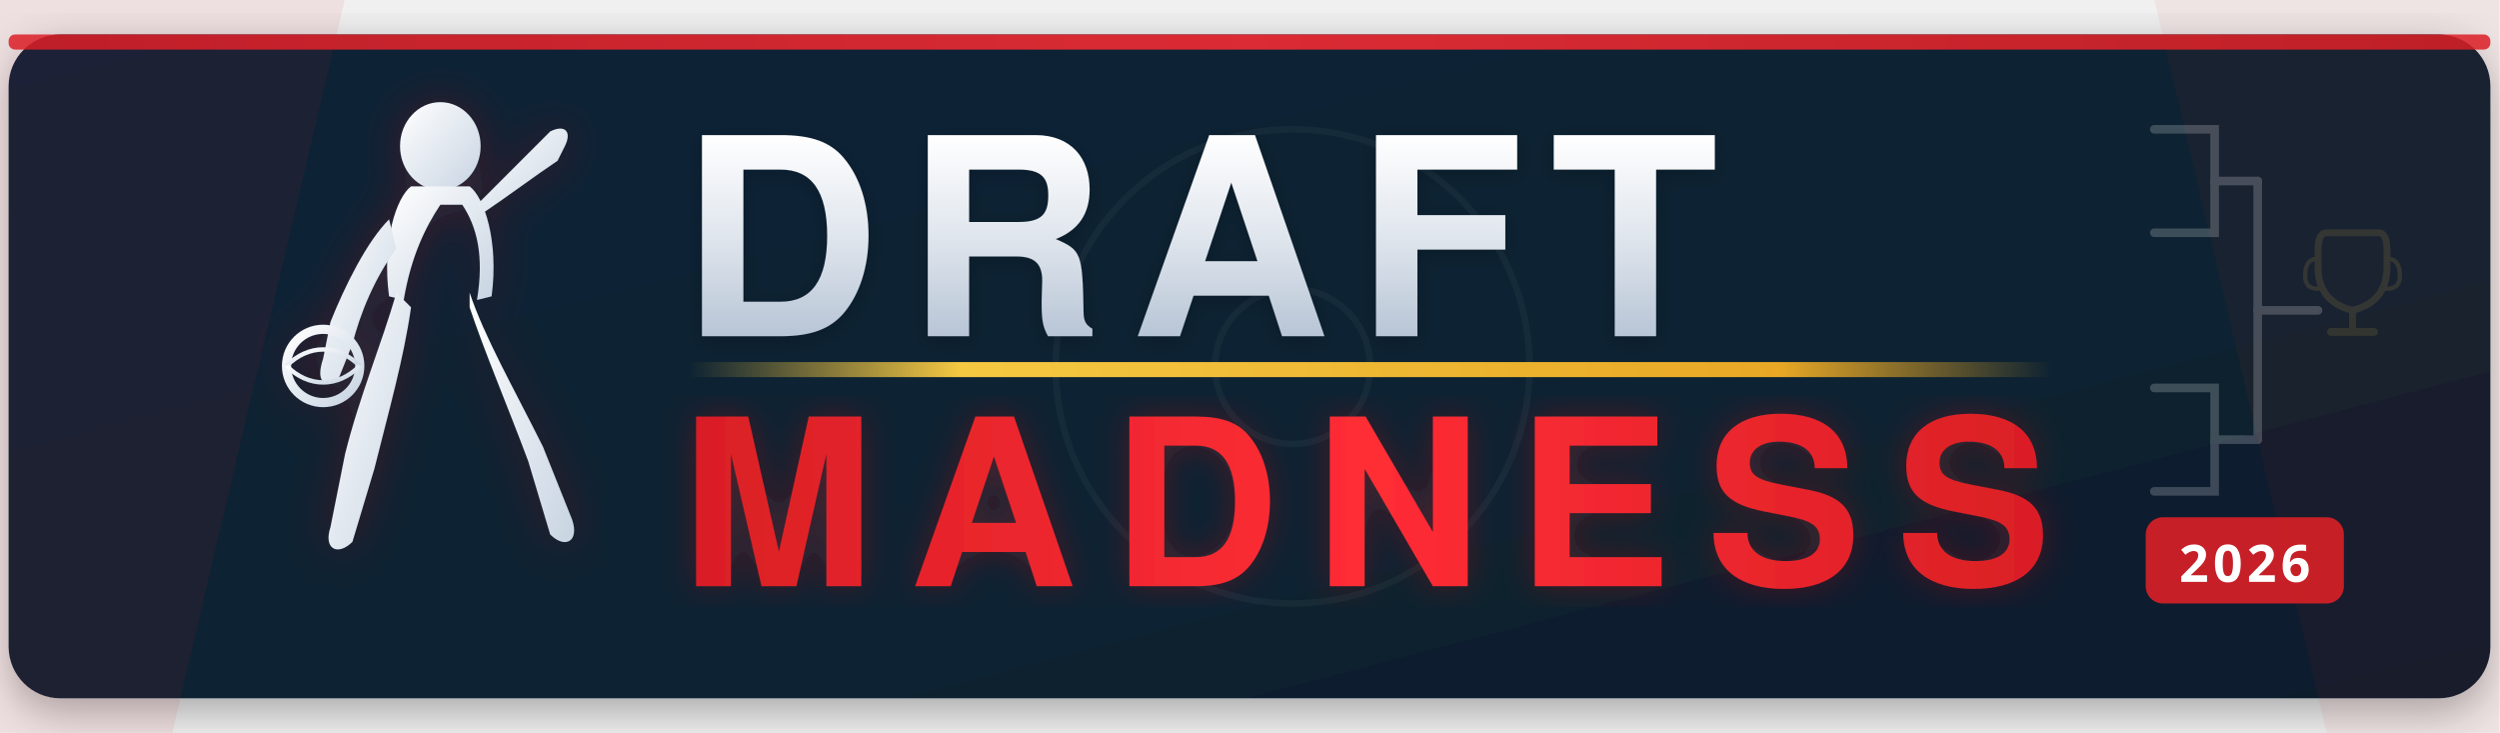
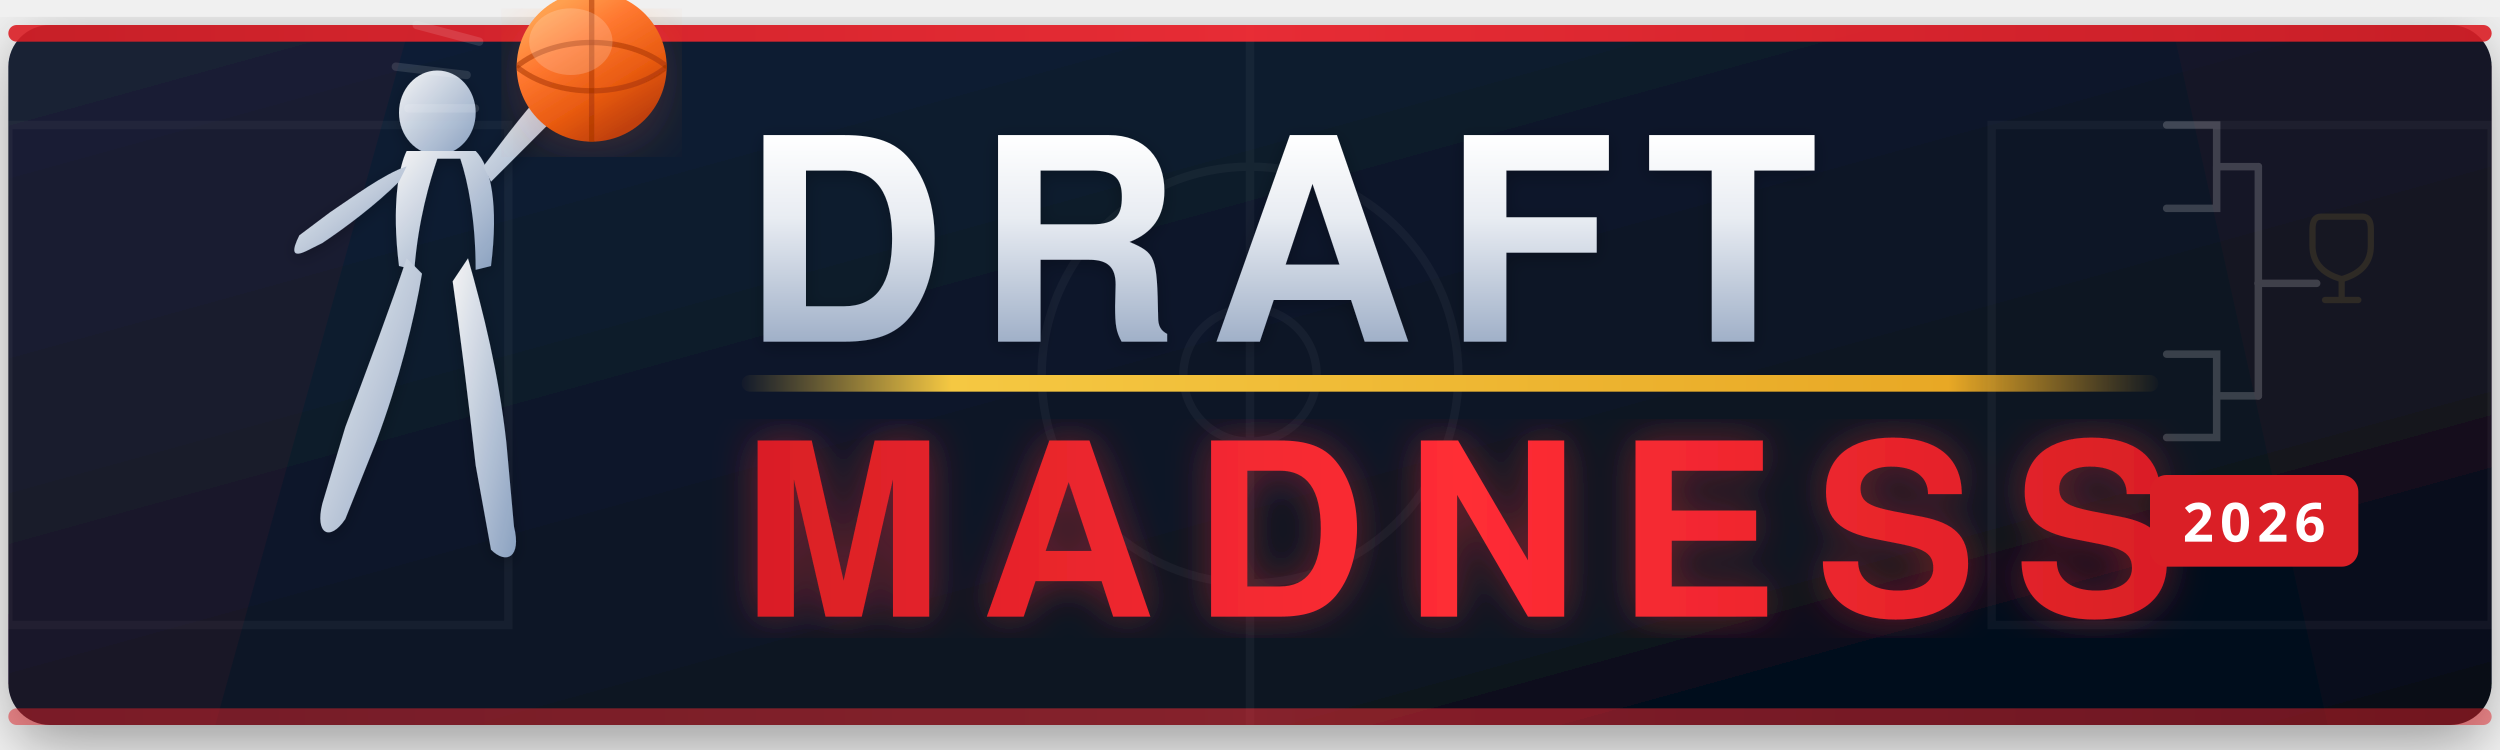
- <svg xmlns="http://www.w3.org/2000/svg" viewBox="0 0 580 170">
+ <svg xmlns="http://www.w3.org/2000/svg" viewBox="0 0 600 180">
  <defs>
-     <linearGradient id="navy-deep" x1="0%" y1="0%" x2="100%" y2="100%">
+     <linearGradient id="bg-shield" x1="0%" y1="0%" x2="100%" y2="100%">
      <stop offset="0%" style="stop-color:#0d2137" />
-       <stop offset="100%" style="stop-color:#091f2c" />
+       <stop offset="100%" style="stop-color:#050d18" />
    </linearGradient>
    <linearGradient id="crimson" x1="0%" y1="0%" x2="100%" y2="0%">
      <stop offset="0%" style="stop-color:#da1f26" />
      <stop offset="50%" style="stop-color:#ff2d35" />
      <stop offset="100%" style="stop-color:#da1f26" />
    </linearGradient>
    <linearGradient id="chrome" x1="0%" y1="0%" x2="0%" y2="100%">
      <stop offset="0%" style="stop-color:#ffffff" />
-       <stop offset="50%" style="stop-color:#e0e6ed" />
-       <stop offset="100%" style="stop-color:#b8c5d6" />
+       <stop offset="40%" style="stop-color:#e8ecf2" />
+       <stop offset="100%" style="stop-color:#a0b0c8" />
    </linearGradient>
    <linearGradient id="gold-bar" x1="0%" y1="0%" x2="100%" y2="0%">
      <stop offset="0%" style="stop-color:#f5c842; stop-opacity:0" />
-       <stop offset="20%" style="stop-color:#f5c842" />
-       <stop offset="80%" style="stop-color:#e8a825" />
+       <stop offset="15%" style="stop-color:#f5c842" />
+       <stop offset="85%" style="stop-color:#e8a825" />
      <stop offset="100%" style="stop-color:#e8a825; stop-opacity:0" />
    </linearGradient>
-     <linearGradient id="player-grad" x1="0%" y1="0%" x2="100%" y2="100%">
+     <linearGradient id="ball-grad" x1="25%" y1="10%" x2="75%" y2="90%">
+       <stop offset="0%" style="stop-color:#ffA050" />
+       <stop offset="30%" style="stop-color:#ff7830" />
+       <stop offset="70%" style="stop-color:#e85a10" />
+       <stop offset="100%" style="stop-color:#c04008" />
+     </linearGradient>
+     <linearGradient id="player-fill" x1="0%" y1="0%" x2="100%" y2="100%">
      <stop offset="0%" style="stop-color:#ffffff" />
-       <stop offset="100%" style="stop-color:#c8d4e2" />
+       <stop offset="100%" style="stop-color:#90a8c8" />
    </linearGradient>
    <filter id="glow-red">
-       <feGaussianBlur stdDeviation="4" result="blur" />
-       <feFlood flood-color="#da1f26" flood-opacity="0.3" />
+       <feGaussianBlur stdDeviation="5" result="blur" />
+       <feFlood flood-color="#ff2d35" flood-opacity="0.4" />
      <feComposite in2="blur" operator="in" />
      <feComposite in="SourceGraphic" />
    </filter>
-     <filter id="drop">
-       <feDropShadow dx="0" dy="3" stdDeviation="5" flood-color="#00000050" />
+     <filter id="drop-lg">
+       <feDropShadow dx="0" dy="4" stdDeviation="8" flood-color="#00000060" />
    </filter>
    <filter id="drop-sm">
-       <feDropShadow dx="0" dy="1" stdDeviation="2" flood-color="#00000030" />
+       <feDropShadow dx="0" dy="1" stdDeviation="2" flood-color="#00000040" />
    </filter>
-     <filter id="player-glow">
-       <feDropShadow dx="0" dy="0" stdDeviation="6" flood-color="#da1f2640" />
+     <filter id="ball-glow">
+       <feDropShadow dx="0" dy="2" stdDeviation="8" flood-color="#ff6b3540" />
    </filter>
+     <clipPath id="bclip">
+       <circle cx="0" cy="0" r="42" />
+     </clipPath>
+     <clipPath id="shield-clip">
+       <rect x="2" y="6" width="596" height="168" rx="10" />
+     </clipPath>
  </defs>
-   <rect x="2" y="8" width="576" height="154" rx="12" fill="url(#navy-deep)" filter="url(#drop)" />
-   <rect x="2" y="8" width="576" height="3.5" rx="1.5" fill="url(#crimson)" opacity="0.85" />
-   <polygon points="0,0 80,0 40,170 0,170" fill="#da1f26" opacity="0.08" />
-   <polygon points="500,0 580,0 580,170 540,170" fill="#da1f26" opacity="0.06" />
-   <g opacity="0.04" stroke="white" fill="none" stroke-width="1.5">
-     <circle cx="300" cy="85" r="55" />
-     <circle cx="300" cy="85" r="18" />
+   <rect x="2" y="6" width="596" height="168" rx="10" fill="url(#bg-shield)" filter="url(#drop-lg)" />
+   <g clip-path="url(#shield-clip)" opacity="0.04">
+     <line x1="300" y1="6" x2="300" y2="174" stroke="white" stroke-width="2" />
+     <circle cx="300" cy="90" r="50" fill="none" stroke="white" stroke-width="2" />
+     <circle cx="300" cy="90" r="16" fill="none" stroke="white" stroke-width="2" />
+     <rect x="2" y="30" width="120" height="120" fill="none" stroke="white" stroke-width="2" />
+     <rect x="478" y="30" width="120" height="120" fill="none" stroke="white" stroke-width="2" />
  </g>
-   <g transform="translate(58, 22) scale(0.85)" filter="url(#player-glow)">
-     <g fill="url(#player-grad)">
-       <ellipse cx="52" cy="14" rx="11" ry="12" />
-       <path d="M44,25 C40,28 36,40 38,55 L42,56 C44,44 48,36 52,30 L58,30 C62,36 64,44 62,56 L66,55 C68,40 64,28 60,25 Z" />
-       <path d="M38,34 C32,40 26,52 22,62 L20,72 C18,78 20,80 24,78 L28,68 C30,60 34,50 40,42 Z" />
-       <path d="M64,32 C70,28 78,22 84,18 L86,14 C88,10 86,8 82,10 L76,16 C72,20 66,26 62,30 Z" />
-       <path d="M40,54 C36,68 30,82 26,98 L22,118 C20,124 24,126 28,122 L34,102 C38,86 42,72 44,58 Z" />
-       <path d="M60,54 C64,66 72,80 80,96 L88,116 C90,122 86,124 82,120 L76,100 C70,84 64,70 60,58 Z" />
-       <circle cx="20" cy="74" r="10" fill="none" stroke="url(#player-grad)" stroke-width="2.5" />
-       <path d="M10,74 C16,68 24,68 30,74" fill="none" stroke="url(#player-grad)" stroke-width="1.2" />
-       <path d="M10,74 C16,80 24,80 30,74" fill="none" stroke="url(#player-grad)" stroke-width="1.2" />
-       <line x1="20" y1="64" x2="20" y2="84" stroke="url(#player-grad)" stroke-width="1.2" />
+   <g clip-path="url(#shield-clip)">
+     <polygon points="0,0 100,0 50,180 0,180" fill="#da1f26" opacity="0.06" />
+     <polygon points="520,0 600,0 600,180 560,180" fill="#da1f26" opacity="0.04" />
+   </g>
+   <rect x="2" y="6" width="596" height="4" rx="2" fill="url(#crimson)" opacity="0.9" />
+   <g transform="translate(70, 16) scale(0.92)" fill="url(#player-fill)" opacity="0.95" filter="url(#drop-sm)">
+     <ellipse cx="38" cy="12" rx="10" ry="11" />
+     <path d="M30,22 C28,26 26,36 28,52 L32,53 C33,40 36,30 38,24 L44,24 C46,30 48,40 48,53 L52,52 C54,36 52,26 48,22 Z" />
+     <path d="M50,26 C56,18 62,10 68,4 L72,2 C76,0 78,2 76,6 L70,12 C64,18 58,24 52,30 Z" />
+     <path d="M28,30 C22,36 14,42 8,46 L4,48 C0,50 0,48 2,44 L10,38 C16,34 24,28 30,26 Z" />
+     <path d="M46,50 C50,64 54,80 56,98 L58,120 C60,128 56,130 52,126 L48,104 C46,86 44,70 42,56 Z" />
+     <path d="M30,50 C26,62 20,78 14,94 L8,114 C6,122 10,124 14,118 L22,98 C28,82 32,66 34,54 Z" />
+   </g>
+   <g transform="translate(142, 16)" filter="url(#ball-glow)">
+     <circle cx="0" cy="0" r="18" fill="url(#ball-grad)" />
+     <g clip-path="url(#bclip)" stroke="#a03000" stroke-opacity="0.5" fill="none" transform="scale(0.43)">
+       <path d="M-42,0 C-20,-18 20,-18 42,0" stroke-width="3" />
+       <path d="M-42,0 C-20,18 20,18 42,0" stroke-width="3" />
+       <line x1="0" y1="-42" x2="0" y2="42" stroke-width="3" />
+     </g>
+     <ellipse cx="-5" cy="-6" rx="10" ry="8" fill="white" opacity="0.18" />
+   </g>
+   <g stroke="rgba(255,255,255,0.12)" stroke-width="2" stroke-linecap="round">
+     <line x1="115" y1="10" x2="100" y2="6" />
+     <line x1="112" y1="18" x2="95" y2="16" />
+     <line x1="114" y1="26" x2="98" y2="26" />
+   </g>
+   <text x="178" y="82" font-family="'Arial Black', 'Impact', 'Helvetica Neue', sans-serif" font-size="68" font-weight="900" fill="url(#chrome)" letter-spacing="7" filter="url(#drop-sm)">DRAFT</text>
+   <rect x="178" y="90" width="340" height="4" rx="2" fill="url(#gold-bar)" />
+   <text x="178" y="148" font-family="'Arial Black', 'Impact', 'Helvetica Neue', sans-serif" font-size="58" font-weight="900" fill="url(#crimson)" letter-spacing="9" filter="url(#glow-red)">MADNESS</text>
+   <g transform="translate(520, 30)" stroke="white" stroke-width="1.8" opacity="0.18" fill="none" stroke-linecap="round">
+     <path d="M0,0 H12 V10 H22" />
+     <path d="M0,20 H12 V10" />
+     <path d="M0,55 H12 V65 H22" />
+     <path d="M0,75 H12 V65" />
+     <path d="M22,10 V38" />
+     <path d="M22,65 V38" />
+     <path d="M22,38 H36" />
+     <g transform="translate(42, 30)" stroke="#f5c842" opacity="0.6">
+       <path d="M-5,-8 Q-7,-8 -7,-5 V-1 Q-7,5 0,7 Q7,5 7,-1 V-5 Q7,-8 5,-8 Z" stroke-width="1.5" fill="#f5c84208" />
+       <line x1="0" y1="7" x2="0" y2="12" stroke-width="1.5" />
+       <line x1="-4" y1="12" x2="4" y2="12" stroke-width="1.5" />
    </g>
  </g>
-   <text x="158" y="78" font-family="'Arial Black', 'Impact', 'Helvetica Neue', sans-serif" font-size="64" font-weight="900" fill="url(#chrome)" letter-spacing="6" filter="url(#drop-sm)">DRAFT</text>
-   <rect x="158" y="84" width="320" height="3.5" rx="1.75" fill="url(#gold-bar)" />
-   <text x="158" y="136" font-family="'Arial Black', 'Impact', 'Helvetica Neue', sans-serif" font-size="54" font-weight="900" fill="url(#crimson)" letter-spacing="8" filter="url(#glow-red)">MADNESS</text>
-   <g transform="translate(500, 30)" stroke="white" stroke-width="2" opacity="0.2" fill="none" stroke-linecap="round">
-     <path d="M0,0 H14 V12 H24" />
-     <path d="M0,24 H14 V12" />
-     <path d="M0,60 H14 V72 H24" />
-     <path d="M0,84 H14 V72" />
-     <path d="M24,12 V42" />
-     <path d="M24,72 V42" />
-     <path d="M24,42 H38" />
-     <g transform="translate(46, 34)" stroke="#f5c842" opacity="0.6">
-       <path d="M-6,-10 Q-8,-10 -8,-6 V-2 Q-8,6 0,8 Q8,6 8,-2 V-6 Q8,-10 6,-10 Z" stroke-width="1.6" fill="#f5c84210" />
-       <line x1="0" y1="8" x2="0" y2="13" stroke-width="1.6" />
-       <line x1="-5" y1="13" x2="5" y2="13" stroke-width="1.8" />
-       <path d="M-8,-4 Q-11,-4 -11,0 Q-11,3 -8,3" stroke-width="1" fill="none" />
-       <path d="M8,-4 Q11,-4 11,0 Q11,3 8,3" stroke-width="1" fill="none" />
-     </g>
-   </g>
-   <rect x="498" y="120" width="46" height="20" rx="4" fill="#da1f26" opacity="0.9" />
-   <text x="521" y="135" text-anchor="middle" font-family="'Arial Black', sans-serif" font-size="12" font-weight="900" fill="white" letter-spacing="1">2026</text>
+   <rect x="516" y="114" width="50" height="22" rx="4" fill="#da1f26" />
+   <text x="541" y="130" text-anchor="middle" font-family="'Arial Black', sans-serif" font-size="13" font-weight="900" fill="white" letter-spacing="1.5">2026</text>
+   <rect x="2" y="170" width="596" height="4" rx="2" fill="url(#crimson)" opacity="0.5" />
</svg>
